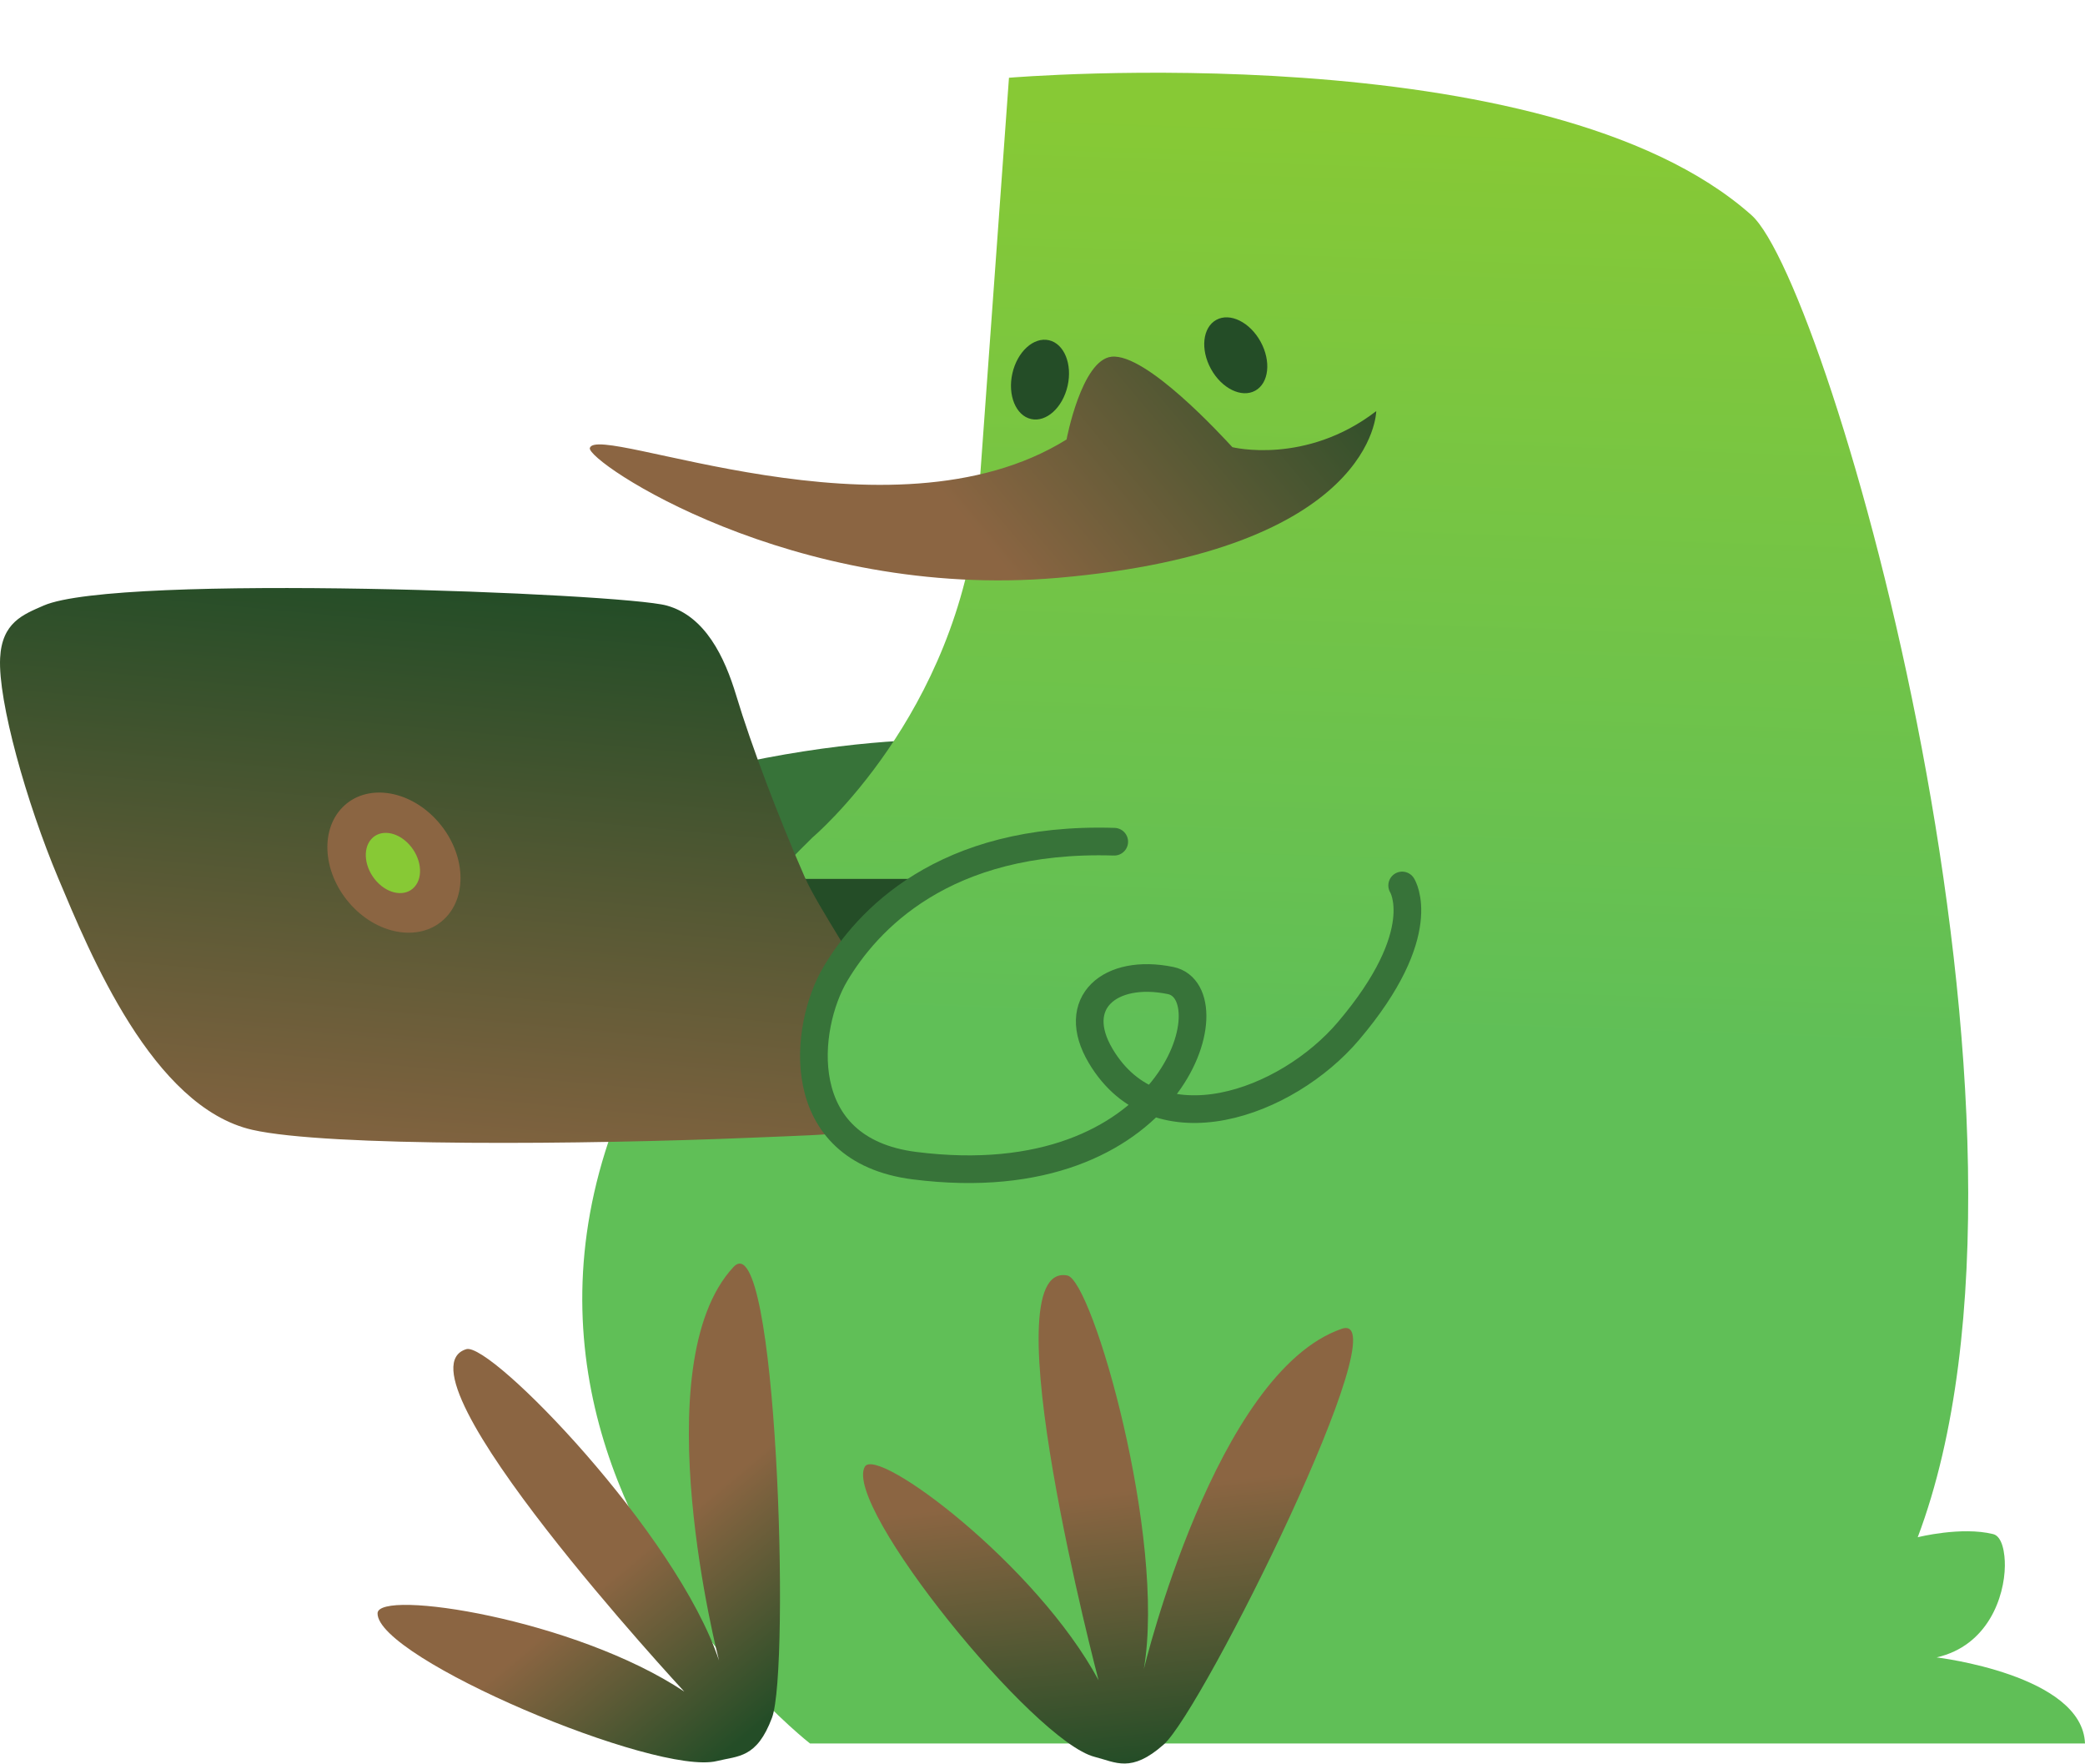
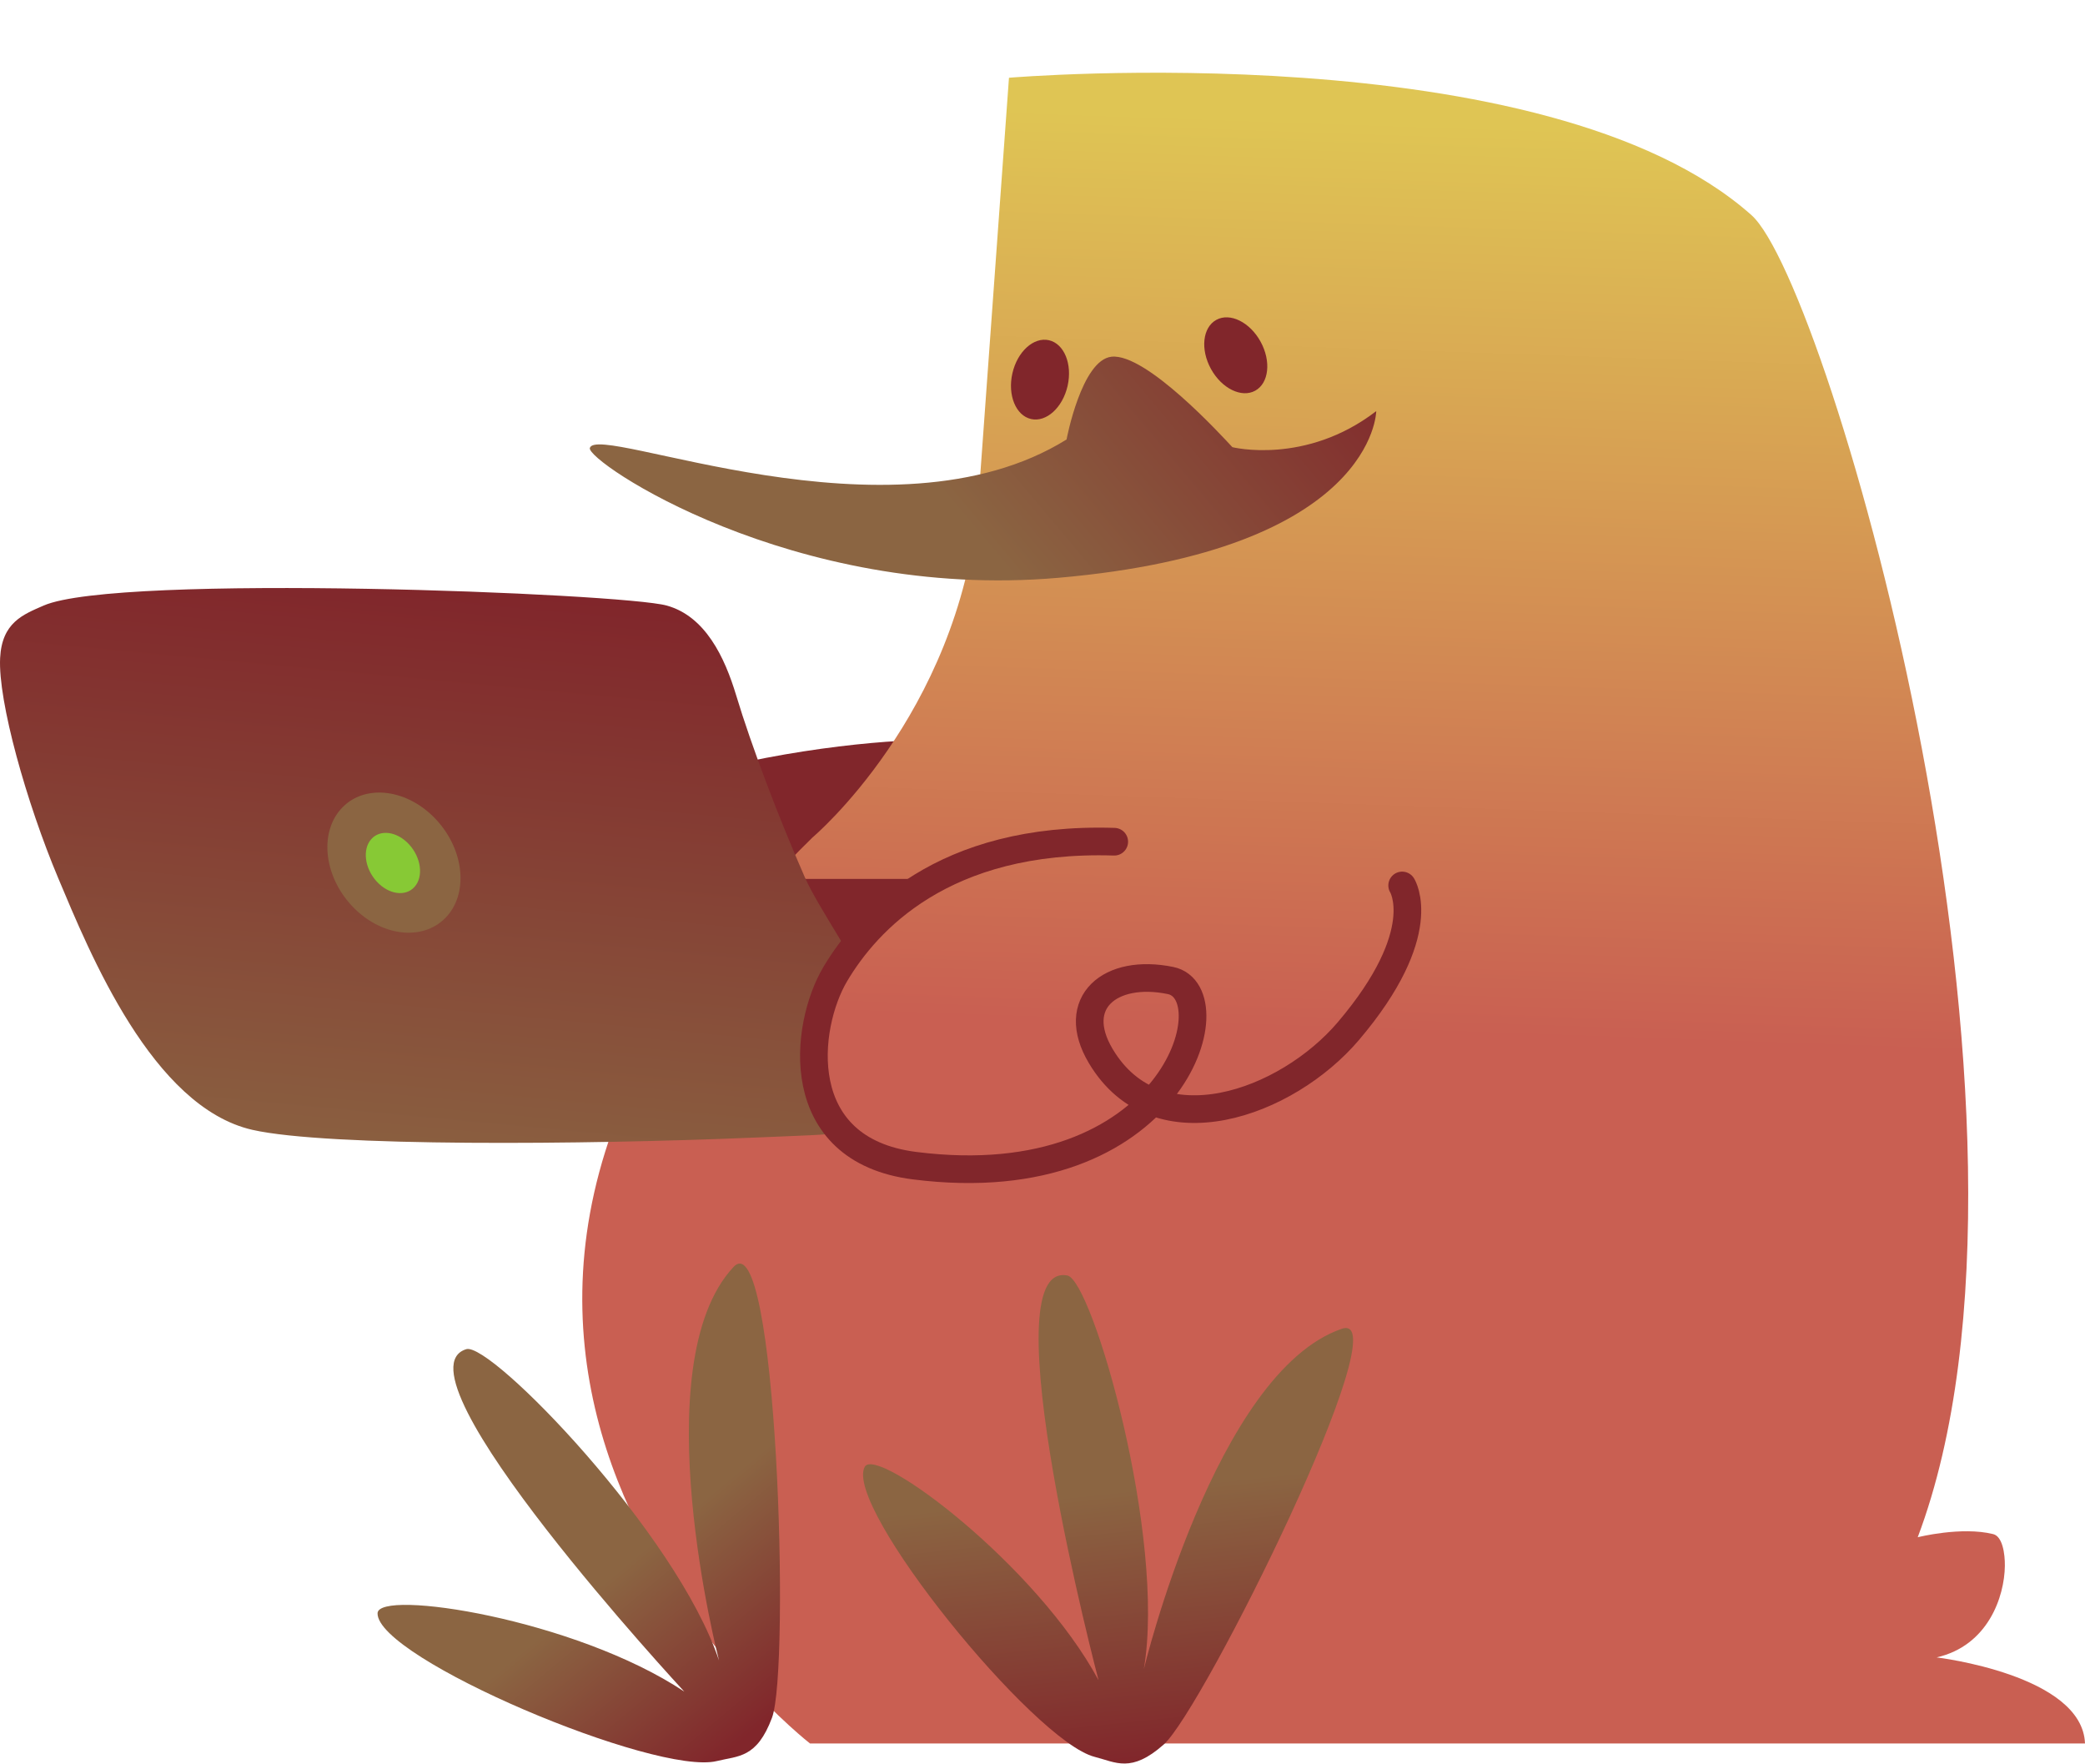
<svg xmlns="http://www.w3.org/2000/svg" xmlns:xlink="http://www.w3.org/1999/xlink" width="150.758mm" height="127.508mm" viewBox="0 0 150.758 127.508" version="1.1" id="svg1" xml:space="preserve">
  <defs id="defs1">
    <linearGradient id="linearGradient49">
      <stop style="stop-color:#8b6542;stop-opacity:1;" offset="0.445" id="stop48" />
-       <stop style="stop-color:#244d27;stop-opacity:1;" offset="1" id="stop49" />
+       <stop style="stop-color:#81262b;stop-opacity:1;" offset="1" id="stop49" />
    </linearGradient>
    <linearGradient id="linearGradient46">
      <stop style="stop-color:#8b6542;stop-opacity:1;" offset="0.552" id="stop46" />
-       <stop style="stop-color:#244d27;stop-opacity:1;" offset="1" id="stop47" />
+       <stop style="stop-color:#81262b;stop-opacity:1;" offset="1" id="stop47" />
    </linearGradient>
    <linearGradient id="linearGradient37">
      <stop style="stop-color:#8b6542;stop-opacity:1;" offset="0.442" id="stop37" />
-       <stop style="stop-color:#244d27;stop-opacity:1;" offset="1" id="stop38" />
+       <stop style="stop-color:#81262b;stop-opacity:1;" offset="1" id="stop38" />
    </linearGradient>
    <linearGradient id="linearGradient35">
      <stop style="stop-color:#8b6542;stop-opacity:1;" offset="0" id="stop35" />
-       <stop style="stop-color:#244d27;stop-opacity:1;" offset="0.902" id="stop36" />
+       <stop style="stop-color:#81262b;stop-opacity:1;" offset="0.902" id="stop36" />
    </linearGradient>
    <linearGradient id="linearGradient33">
-       <stop style="stop-color:#60bf57;stop-opacity:1;" offset="0.394" id="stop33" />
-       <stop style="stop-color:#87c935;stop-opacity:1;" offset="1" id="stop34" />
+       <stop style="stop-color:#c95f52;stop-opacity:1;" offset="0.394" id="stop33" />
+       <stop style="stop-color:#dfc554;stop-opacity:1;" offset="1" id="stop34" />
    </linearGradient>
    <linearGradient xlink:href="#linearGradient33" id="linearGradient34" x1="116.565" y1="198.1" x2="120.357" y2="89.509" gradientUnits="userSpaceOnUse" />
    <linearGradient xlink:href="#linearGradient35" id="linearGradient36" x1="-6.177" y1="182.08" x2="-0.336" y2="126.504" gradientUnits="userSpaceOnUse" />
    <linearGradient xlink:href="#linearGradient37" id="linearGradient38" x1="71.329" y1="133.064" x2="114.894" y2="96.509" gradientUnits="userSpaceOnUse" />
    <linearGradient xlink:href="#linearGradient49" id="linearGradient48" x1="100.3" y1="173.007" x2="104.004" y2="208.245" gradientUnits="userSpaceOnUse" />
    <linearGradient xlink:href="#linearGradient46" id="linearGradient50" gradientUnits="userSpaceOnUse" x1="52.365" y1="174.93" x2="63.904" y2="206.633" gradientTransform="rotate(-19.85326,68.29009,170.5236)" />
  </defs>
  <g id="layer2" transform="translate(-22.03146,-80.77621)">
-     <path style="opacity:1;fill:#377339;fill-opacity:1;stroke:none;stroke-width:2;stroke-linecap:round;stroke-dasharray:none;stroke-dashoffset:0;stroke-opacity:1;paint-order:normal" d="m 88.741,134.282 c -7.937,0.13 -33.727,3.579 -33.831,16.915 -0.125,16.027 28.366,3.773 28.366,3.773 z" id="path15" />
+     <path style="opacity:1;fill:#81262b;fill-opacity:1;stroke:none;stroke-width:2;stroke-linecap:round;stroke-dasharray:none;stroke-dashoffset:0;stroke-opacity:1;paint-order:normal" d="m 88.741,134.282 c -7.937,0.13 -33.727,3.579 -33.831,16.915 -0.125,16.027 28.366,3.773 28.366,3.773 z" id="path15" />
    <path style="display:inline;opacity:1;fill:url(#linearGradient34);fill-opacity:1;stroke-width:0.265" d="m 94.986,86.398 c 0,0 38.837,-3.292 53.69,9.935 5.619,5.004 23.21,65.912 12.019,95.589 0,0 3.158,-0.797 5.456,-0.226 0.67,0.166 0.854,1.397 0.844,2.297 -0.025,2.221 -1.213,5.769 -4.933,6.617 0,0 10.543,1.255 10.727,6.223 H 80.599 c 0,0 -37.171,-28.89 0.184,-65.509 0,0 10.489,-8.833 11.961,-23.922 z" id="path1" />
    <g id="g60" mask="none">
-       <path id="rect59" mask="none" style="display:inline;opacity:1;fill:#244d27;stroke-width:1.286;stroke-linecap:round" transform="matrix(1,0,-0.8040204,0.5946017,0,0)" d="m 259.005,242.726 h 27.27 c 0.847,0 -1.477,4.446 -1.331,4.898 2.004,6.195 4.059,10.217 8.521,16.865 1.865,2.779 -1.363,3.057 -3.057,3.057 h -31.404 c -1.693,0 -3.057,-1.363 -3.057,-3.057 v -18.707 c 0,-1.693 1.363,-3.057 3.057,-3.057 z" />
+       <path id="rect59" mask="none" style="display:inline;opacity:1;fill:#81262b;stroke-width:1.286;stroke-linecap:round;fill-opacity:1" transform="matrix(1,0,-0.8040204,0.5946017,0,0)" d="m 259.005,242.726 h 27.27 c 0.847,0 -1.477,4.446 -1.331,4.898 2.004,6.195 4.059,10.217 8.521,16.865 1.865,2.779 -1.363,3.057 -3.057,3.057 h -31.404 c -1.693,0 -3.057,-1.363 -3.057,-3.057 v -18.707 c 0,-1.693 1.363,-3.057 3.057,-3.057 z" />
      <path id="path59" mask="none" style="display:inline;opacity:1;fill:url(#linearGradient36);fill-opacity:1;stroke-width:1.967;stroke-linecap:round" d="m -24.394,134.065 c 6.288,-2.516 42.189,-0.962 45.053,0 2.479,0.832 2.704,4.01 2.436,6.991 -0.353,3.922 -0.448,9.503 -0.272,14.155 0.044,1.163 0.395,2.919 0.78,4.912 0.519,2.681 -2.68,2.022 -5.961,10.852 -0.565,1.52 2.694,3.874 0.838,4.091 -1.856,0.216 -3.011,0.234 -7.069,0.413 -12.05,0.532 -30.872,0.717 -35.805,-0.615 -6.57,-1.774 -6.669,-13.718 -6.792,-19.594 -0.123,-5.876 0.735,-13.765 2.134,-17.121 1.155,-2.772 2.917,-3.387 4.658,-4.084 z" transform="matrix(1,0,0.3698349,0.9290975,0,0)" />
      <ellipse style="opacity:1;mix-blend-mode:normal;fill:#8b6542;fill-opacity:1;stroke:none;stroke-width:1;stroke-linecap:round;stroke-dasharray:none;stroke-dashoffset:0;stroke-opacity:1;paint-order:normal" id="ellipse59" cx="-60.278" cy="136.685" rx="4.359" ry="5.462" transform="matrix(0.7029321,-0.711257,0.6795719,0.7336089,0,0)" />
      <ellipse style="fill:#87c935;fill-opacity:1;stroke:none;stroke-width:0.697;stroke-linecap:round;stroke-dasharray:none;stroke-dashoffset:0;stroke-opacity:1;paint-order:normal" id="ellipse60" cx="-59.438" cy="133.417" rx="1.779" ry="2.329" transform="matrix(0.6625383,-0.749028,0.673241,0.7394231,0,0)" />
    </g>
    <g id="layer4">
      <path style="display:inline;opacity:1;fill:url(#linearGradient38);fill-opacity:1;stroke-width:0.265" d="m 121.542,110.501 c 0,0 -0.081,10.064 -23.002,12.053 -19.243,1.67 -34.121,-8.434 -33.859,-9.385 0.519,-1.882 21.717,7.32 34.469,-0.617 0,0 1.083,-5.755 3.253,-5.985 2.504,-0.266 7.979,5.727 8.737,6.541 0,0 5.291,1.325 10.402,-2.607 z" id="path2" />
      <path style="opacity:1;fill:url(#linearGradient48);fill-opacity:1;stroke:none;stroke-width:0.265" d="m 106.168,206.916 c 2.842,-2.507 17.25,-31.564 12.882,-30.065 -9.138,3.135 -14.313,24.608 -14.313,24.608 1.626,-9.53 -3.718,-28.108 -5.528,-28.461 -5.752,-1.119 2.254,29.262 2.254,29.262 -4.508,-8.373 -16.045,-16.983 -16.903,-15.432 -1.575,2.848 12.219,19.857 16.62,20.973 1.542,0.391 2.635,1.19 4.988,-0.886 z" id="path3" />
      <path style="opacity:1;fill:url(#linearGradient50);fill-opacity:1;stroke:none;stroke-width:0.265" d="m 77.851,204.974 c 1.327,-3.55 0.364,-35.968 -2.785,-32.59 -6.587,7.066 -1.046,28.449 -1.046,28.449 -3.05,-9.174 -16.51,-23.05 -18.273,-22.509 -5.601,1.72 15.761,24.757 15.761,24.757 -7.919,-5.265 -22.15,-7.433 -22.177,-5.66 -0.049,3.254 20.127,11.769 24.536,10.682 1.545,-0.381 2.885,-0.19 3.984,-3.129 z" id="path6" />
    </g>
    <g id="layer5">
-       <ellipse style="opacity:1;fill:#244d27;fill-opacity:1;stroke-width:0.249" id="path5" cx="118.742" cy="84.061" rx="2.047" ry="2.921" transform="rotate(12.76733)" />
-       <ellipse style="opacity:1;fill:#244d27;fill-opacity:1;stroke-width:0.249" id="path5-5" ry="2.921" rx="2.047" cy="146.95" cx="46.333" transform="rotate(-28.79392)" />
-       <path style="opacity:1;fill:none;stroke:#377339;stroke-width:2;stroke-linecap:round;stroke-dasharray:none;stroke-dashoffset:0;stroke-opacity:1;paint-order:normal" d="m 123.416,144.797 c 0,0 2.172,3.393 -3.885,10.526 -4.442,5.232 -13.817,8.679 -17.909,1.808 -2.299,-3.86 0.677,-6.359 5.046,-5.461 4.369,0.898 0.239,15.764 -18.513,13.386 -8.995,-1.141 -7.97,-10.084 -5.725,-13.858 2.245,-3.773 7.742,-9.954 20.168,-9.564" id="path7" />
+       <ellipse style="opacity:1;fill:#81262b;fill-opacity:1;stroke-width:0.249" id="path5" cx="118.742" cy="84.061" rx="2.047" ry="2.921" transform="rotate(12.76733)" />
+       <ellipse style="opacity:1;fill:#81262b;fill-opacity:1;stroke-width:0.249" id="path5-5" ry="2.921" rx="2.047" cy="146.95" cx="46.333" transform="rotate(-28.79392)" />
+       <path style="opacity:1;fill:none;stroke:#81262b;stroke-width:2;stroke-linecap:round;stroke-dasharray:none;stroke-dashoffset:0;stroke-opacity:1;paint-order:normal" d="m 123.416,144.797 c 0,0 2.172,3.393 -3.885,10.526 -4.442,5.232 -13.817,8.679 -17.909,1.808 -2.299,-3.86 0.677,-6.359 5.046,-5.461 4.369,0.898 0.239,15.764 -18.513,13.386 -8.995,-1.141 -7.97,-10.084 -5.725,-13.858 2.245,-3.773 7.742,-9.954 20.168,-9.564" id="path7" />
    </g>
  </g>
</svg>
